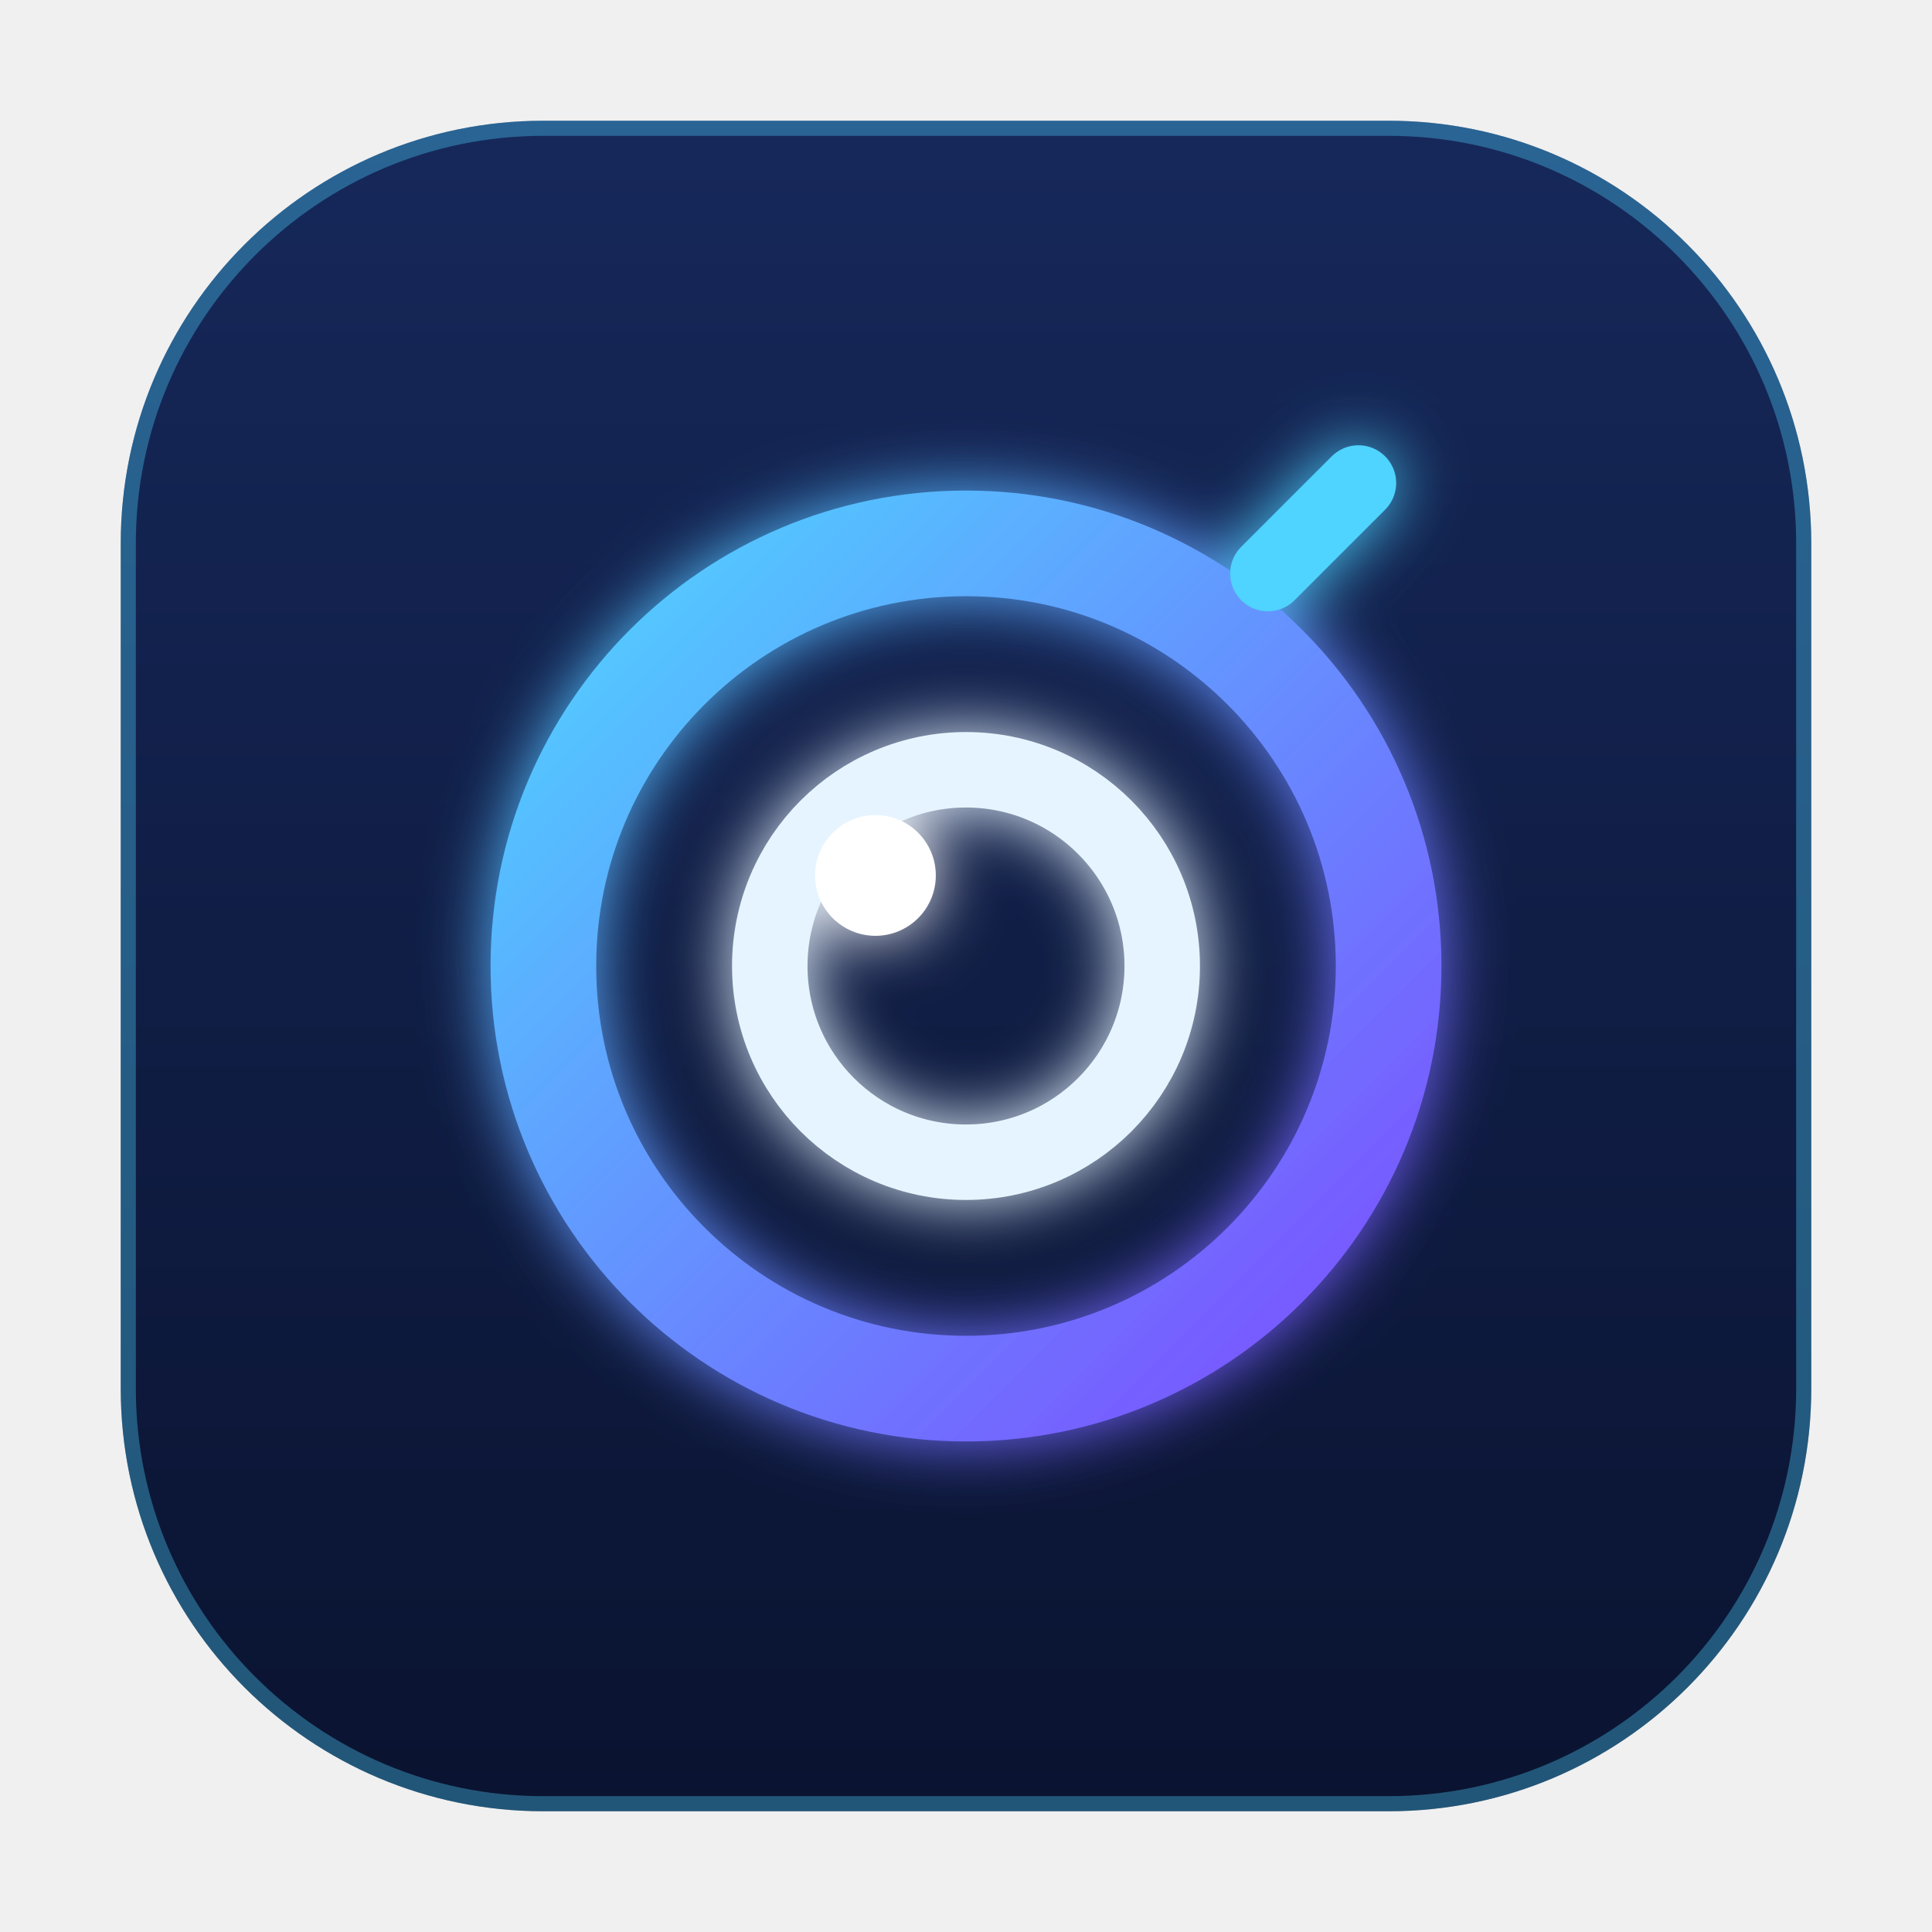
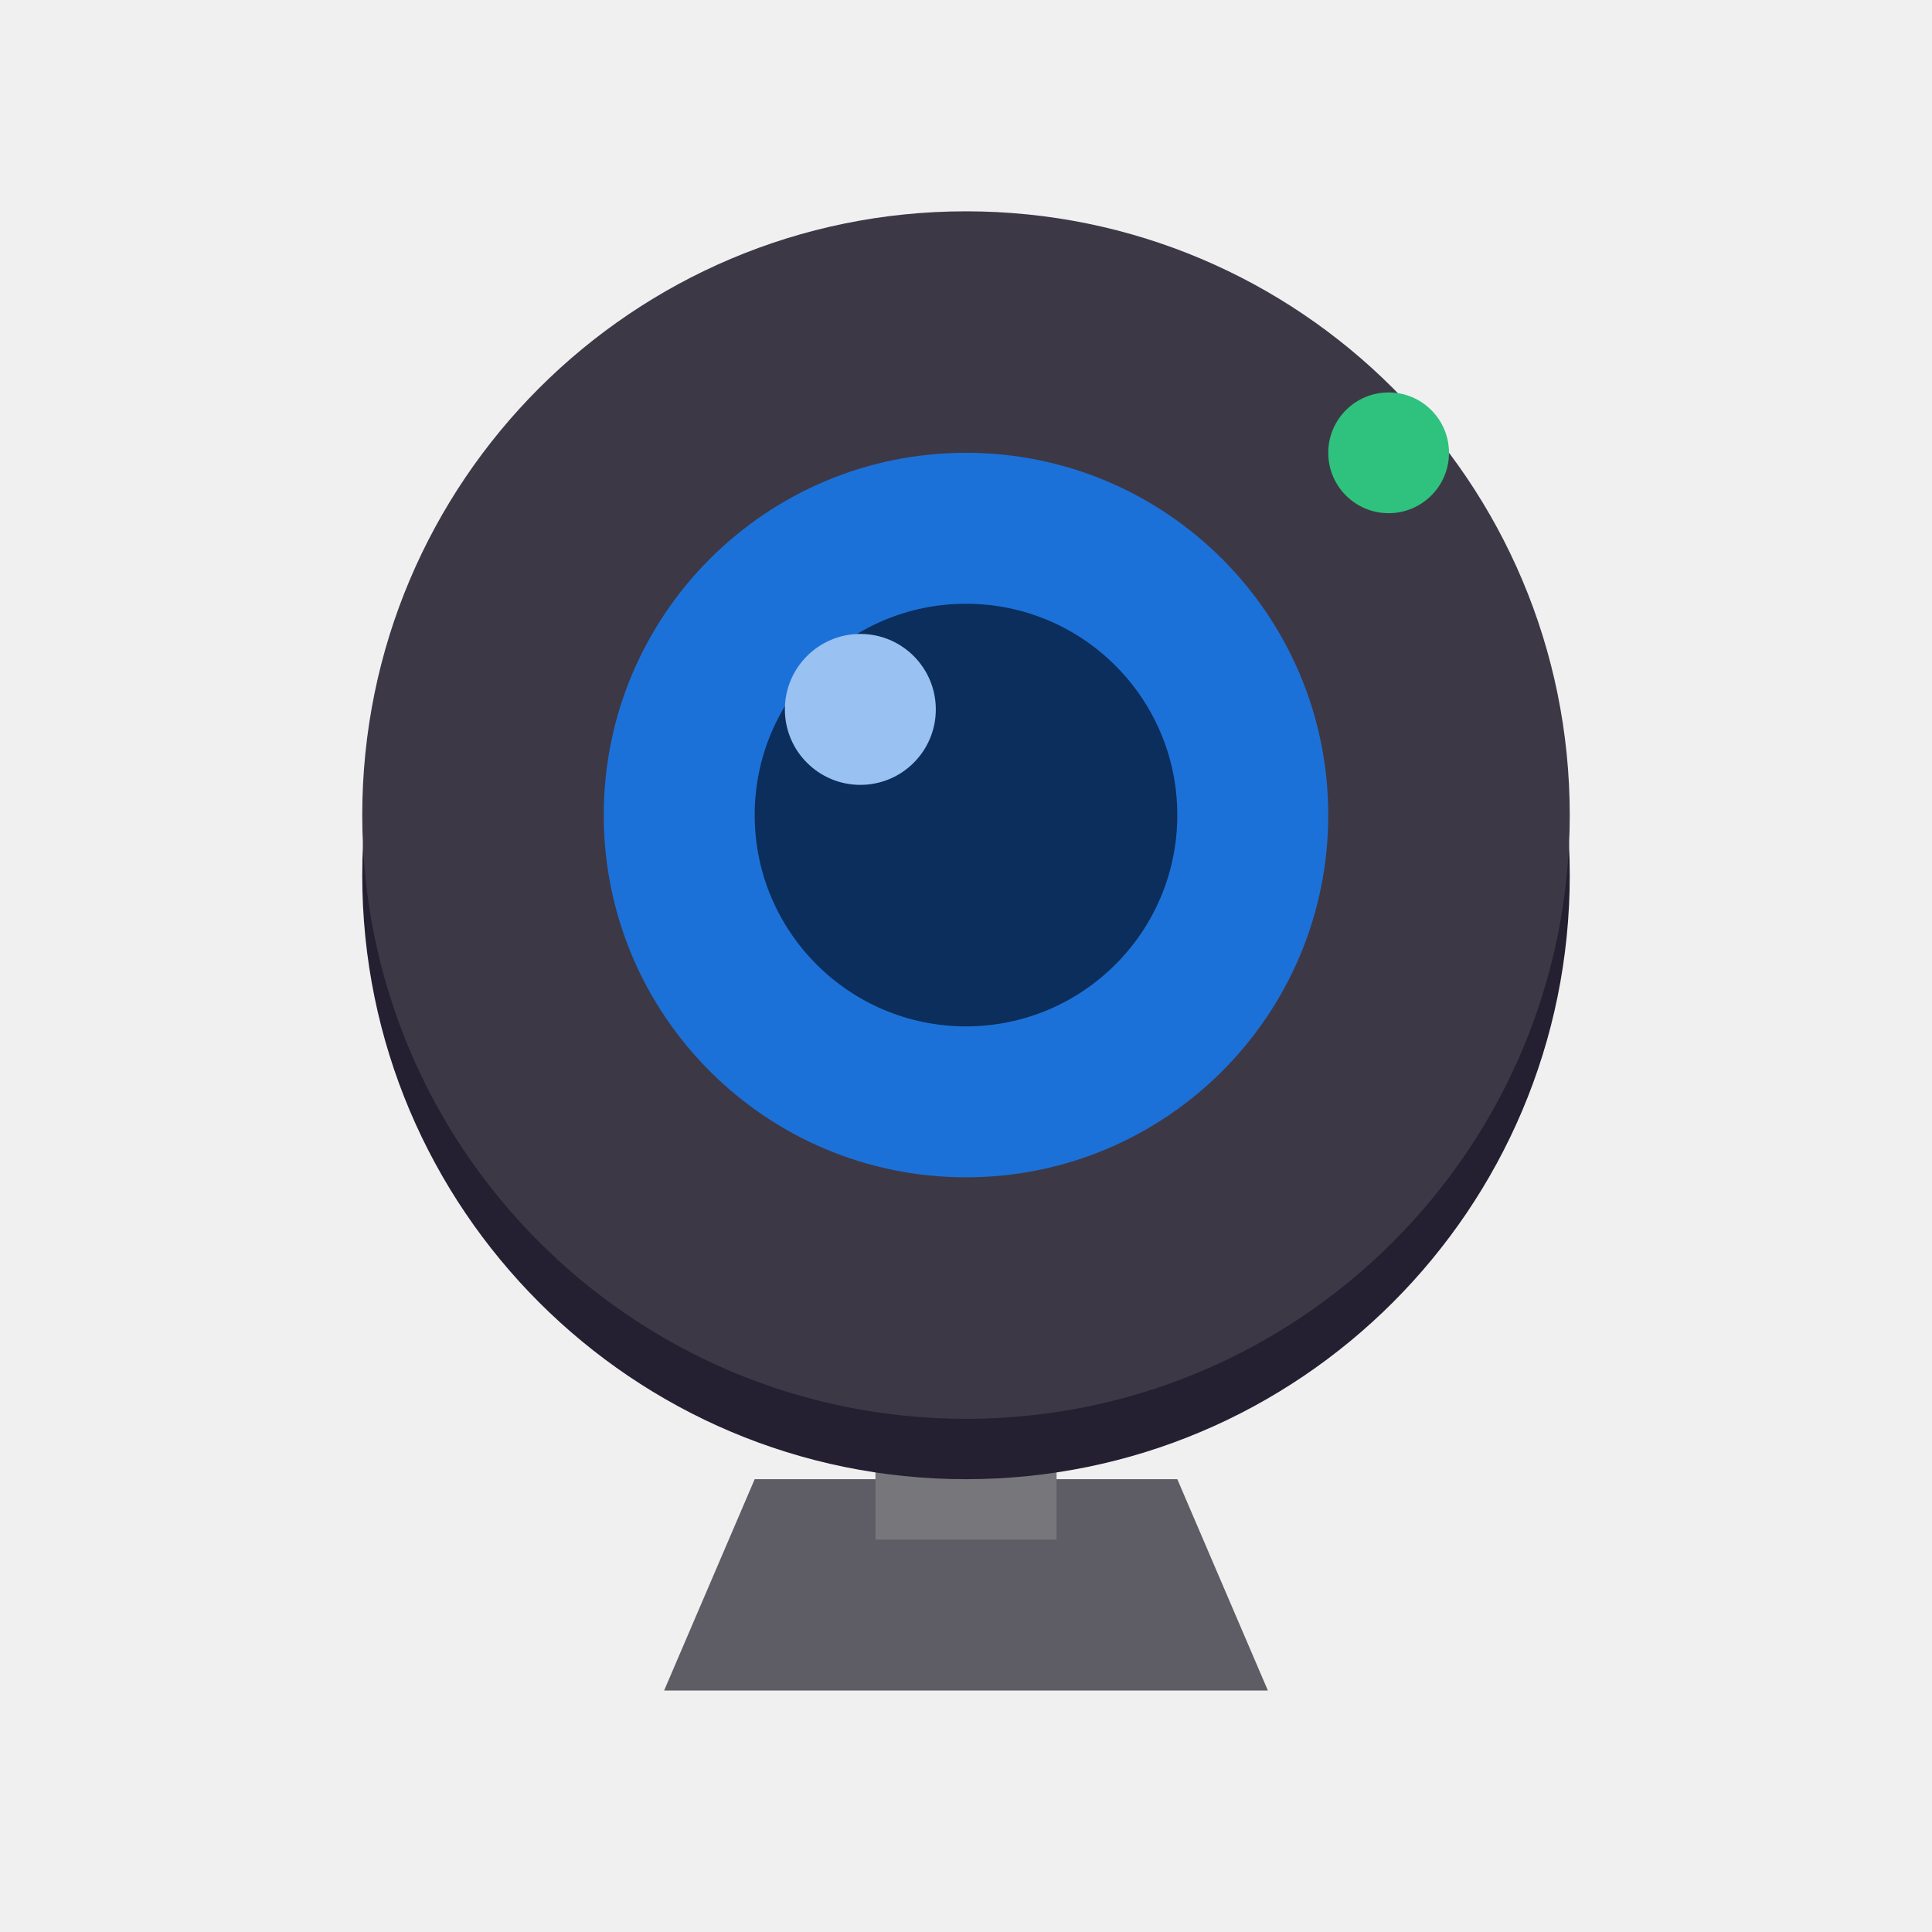
<svg xmlns="http://www.w3.org/2000/svg" viewBox="0 0 128 128">
-   <defs>
-     <linearGradient id="bg" x1="0" y1="0" x2="0" y2="1">
-       <stop offset="0" stop-color="#16285a" />
-       <stop offset="1" stop-color="#0a1330" />
-     </linearGradient>
-     <linearGradient id="ac" x1="0" y1="0" x2="1" y2="1">
-       <stop offset="0" stop-color="#4fd3ff" />
-       <stop offset="1" stop-color="#7c4dff" />
-     </linearGradient>
-     <filter id="glow" x="-30%" y="-30%" width="160%" height="160%">
-       <feGaussianBlur stdDeviation="2.2" result="b" />
-       <feMerge>
-         <feMergeNode in="b" />
-         <feMergeNode in="SourceGraphic" />
-       </feMerge>
-     </filter>
-   </defs>
-   <rect x="8" y="8" width="112" height="112" rx="28" fill="url(#bg)" />
-   <rect x="8.5" y="8.5" width="111" height="111" rx="27.5" fill="none" stroke="#4fd3ff" stroke-opacity="0.35" />
-   <g filter="url(#glow)">
-     <circle cx="64" cy="64" r="28" fill="none" stroke="url(#ac)" stroke-width="7" />
-     <circle cx="64" cy="64" r="13" fill="none" stroke="#e6f4ff" stroke-width="5" />
-     <circle cx="58" cy="58" r="4" fill="#ffffff" />
-     <path d="M84 38l6-6" stroke="#4fd3ff" stroke-width="5" stroke-linecap="round" />
-   </g>
+   <path d="M44 112h40l-6-14H50z" fill="#5e5c64" />
+   <rect x="58" y="88" width="12" height="14" fill="#77767b" />
+   <circle cx="64" cy="58" r="40" fill="#241f31" />
+   <circle cx="64" cy="54" r="40" fill="#3d3846" />
+   <circle cx="64" cy="54" r="24" fill="#1c71d8" />
+   <circle cx="64" cy="54" r="14" fill="#0b2e5c" />
+   <circle cx="57" cy="47" r="5" fill="#99c1f1" />
+   <circle cx="92" cy="30" r="4" fill="#2ec27e" />
</svg>
